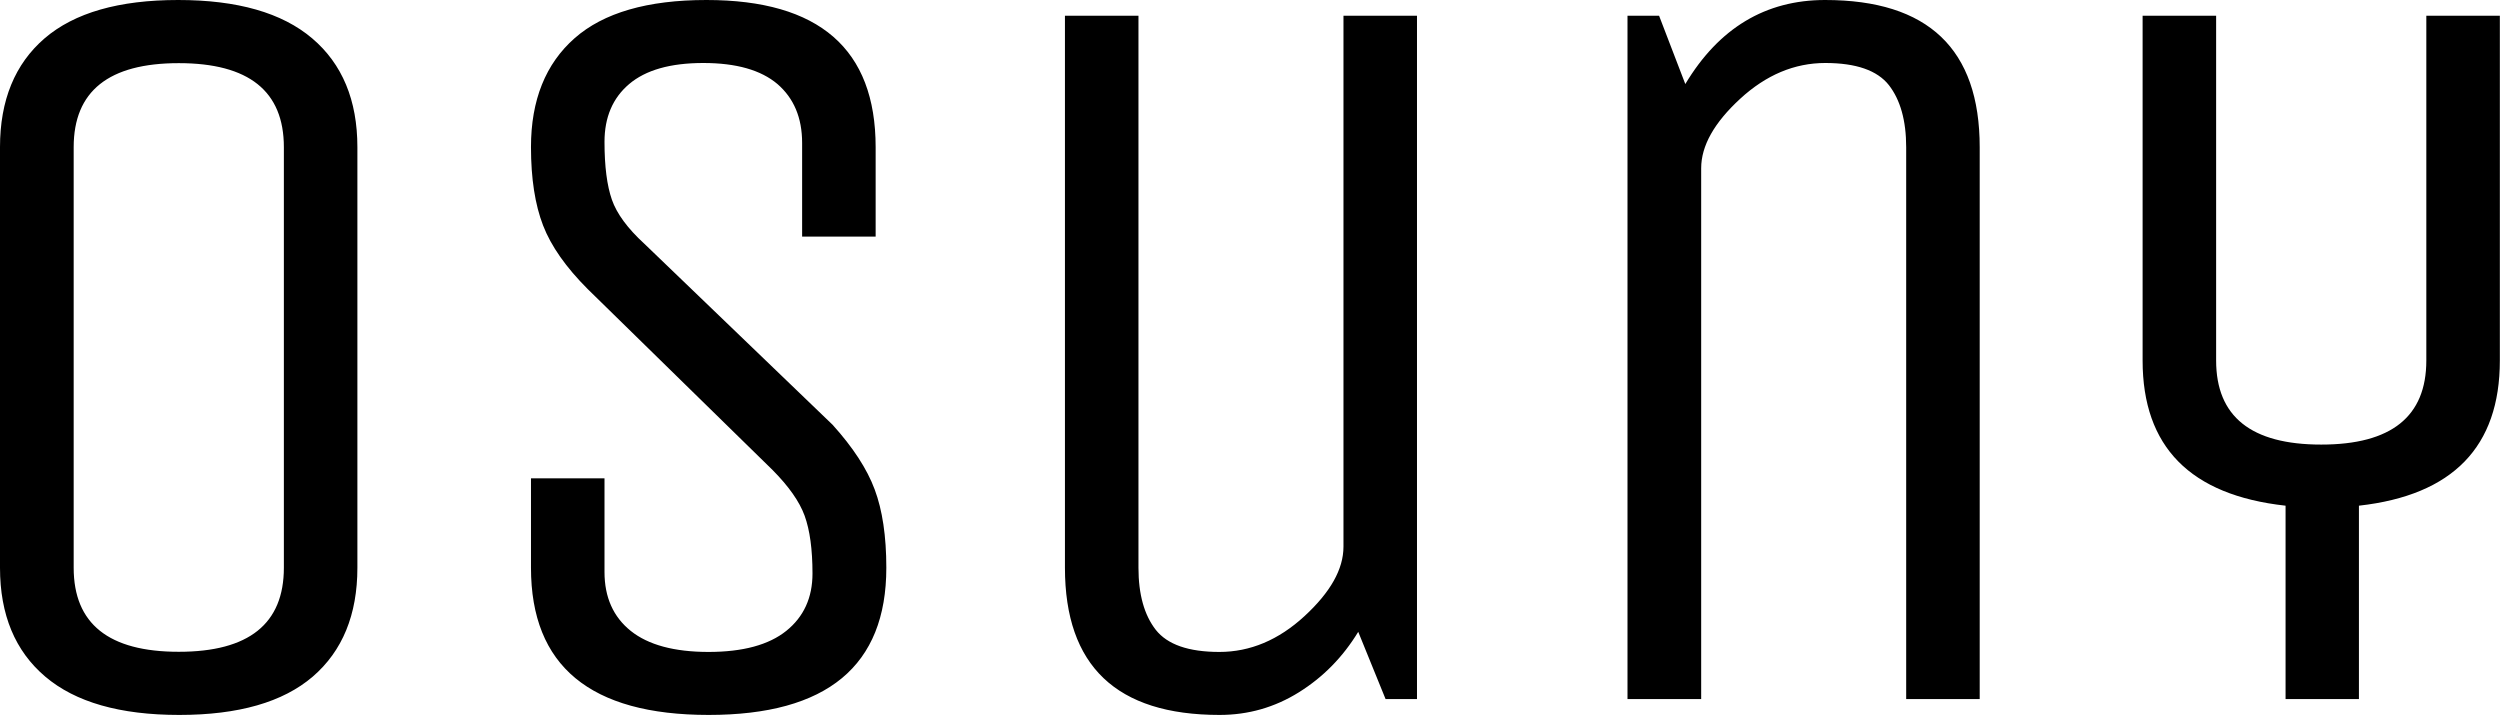
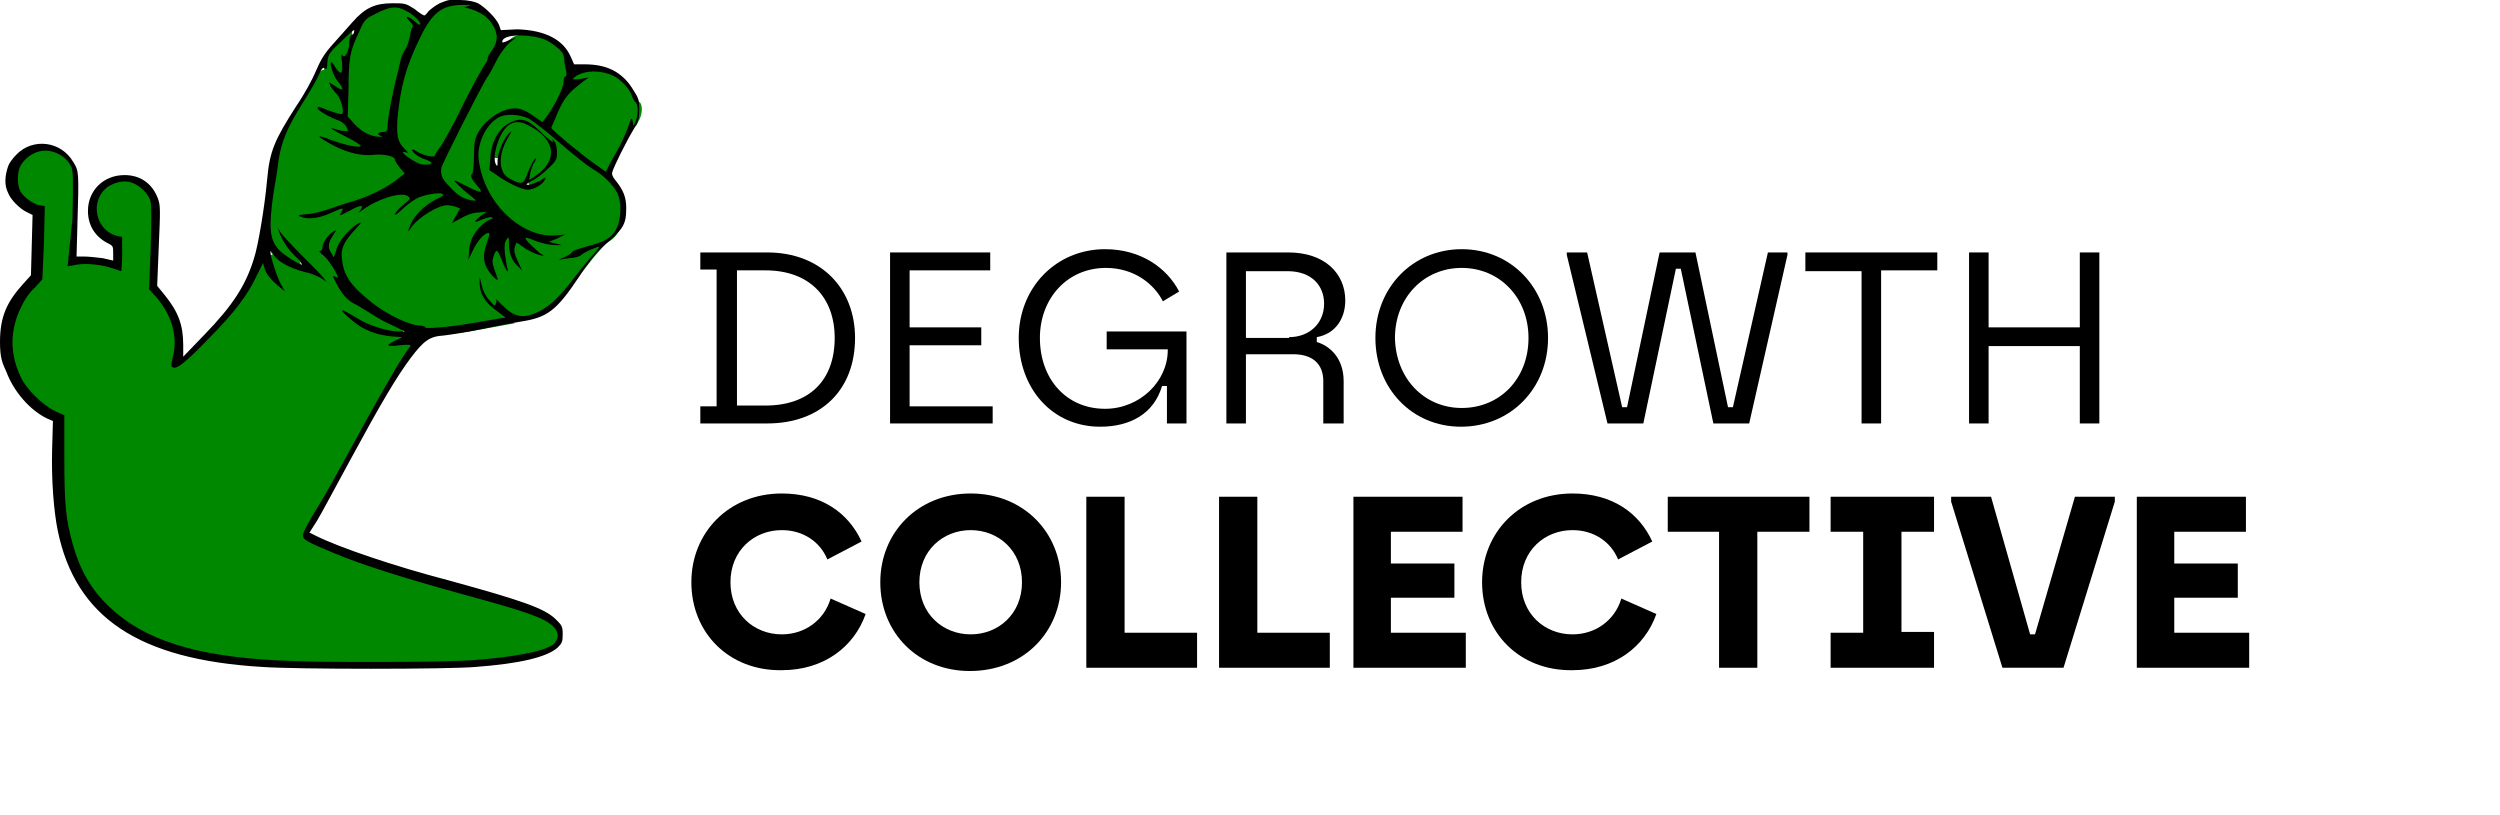
- <svg xmlns="http://www.w3.org/2000/svg" version="1.2" baseProfile="tiny" width="1591.4" height="455.1" overflow="visible" xml:space="preserve">
-   <switch>
-     <g>
-       <g fill="#000000">
-         <path d="M227.5 93.7v267.7c0 29.9-9.5 53-28.4 69.3-19 16.3-47.3 24.4-85 24.4S48 447 28.8 430.7C9.6 414.4 0 391.3 0 361.4V93.7c0-29.9 9.5-53 28.4-69.3C47.4 8.1 75.7 0 113.4 0s66.1 8.1 85.3 24.4c19.2 16.3 28.8 39.4 28.8 69.3zm-46.8 267.7V93.7c0-35.7-22.3-53.5-66.9-53.5-44.6 0-66.9 17.8-66.9 53.5v267.7c0 35.7 22.3 53.5 66.9 53.5 44.6 0 66.9-17.8 66.9-53.5zM564.2 361.4c0 62.5-37.7 93.7-113.1 93.7-75.4 0-113.1-31.2-113.1-93.7v-56.9h46.8v59.6c0 16.1 5.6 28.6 16.7 37.5 11.1 8.9 27.7 13.4 49.5 13.4 21.9 0 38.4-4.5 49.5-13.4 11.1-8.9 16.7-21.1 16.7-36.5 0-15.4-1.7-27.7-5-36.8-3.3-9.1-10.2-18.8-20.4-29.1L374.1 184c-13.8-13.8-23.3-27.3-28.4-40.5-5.1-13.2-7.7-29.8-7.7-49.9 0-29.9 9.3-53 27.8-69.3C384.2 8.1 412.2 0 449.7 0c71.8 0 107.7 31.2 107.7 93.7v56.9h-46.8V91c0-16.1-5.3-28.5-15.7-37.5-10.5-8.9-26.2-13.4-47.2-13.4-21 0-36.7 4.5-47.2 13.4s-15.7 21.2-15.7 36.8c0 15.6 1.6 27.9 4.7 36.8 3.1 8.9 10 18.3 20.7 28.1L530 270.4c12.9 14.3 21.9 28 26.8 41.2 4.9 13.1 7.4 29.7 7.4 49.8zM677.9 361.4V10h46.8v351.4c0 17 3.7 30.1 11 39.5 7.4 9.4 20.9 14.1 40.5 14.1s37.7-7.6 54.2-22.8c16.5-15.2 24.8-29.9 24.8-44.2V10H902v435h-20l-17.4-42.8c-9.8 16.1-22.4 28.9-37.8 38.5-15.4 9.6-32.2 14.4-50.5 14.4-65.6 0-98.4-31.2-98.4-93.7zM1082.8 445H1036V10h20.1l16.7 43.5c21.4-35.7 51.1-53.5 89-53.5 65.6 0 98.4 31.2 98.4 93.7V445h-46.8V93.7c0-16.9-3.7-30.1-11-39.5-7.4-9.4-20.9-14.1-40.5-14.1s-37.7 7.6-54.2 22.8c-16.5 15.2-24.8 29.9-24.8 44.2V445zM1501.7 445h-46.8V321.9c-60.7-6.7-91-37.5-91-92.4V10h46.8v219.5c0 35.7 22.3 53.5 66.9 53.5 44.6 0 66.9-17.8 66.9-53.5V10h46.8v219.5c0 54.9-29.9 85.7-89.7 92.4V445z" />
-       </g>
-     </g>
-   </switch>
+ <svg xmlns="http://www.w3.org/2000/svg" version="1.1" id="Calque_1" x="0px" y="0px" viewBox="0 0 307 100" style="enable-background:new 0 0 307 100;" xml:space="preserve">
+   <style type="text/css">
+ 	.st0{fill:#008800;}
+ </style>
+   <path class="st0" d="M78.6,12.6c-0.1-0.1-0.2-0.2-0.4-0.2c-0.1-0.8-0.6-1.8-1.4-2.6C75.4,8.4,73,8,71.2,8.7c-0.4,0.2-1.2,0.5-1,1.1  c0.1,0.3,0.3,0.4,0.6,0.4c-0.7,0.6-1.3,1.2-1.8,2c0.5-0.9,0.7-1.5,0.7-2c0-0.1,0-0.2,0-0.2c0.1,0,0.2-0.1,0.3-0.1  c0.3-0.3,0.2-0.8-0.1-1.7c0-0.1-0.1-0.2-0.1-0.3c0,0,0,0,0.1-0.1c0.4-0.5-0.5-1.6-1-2.1c-1.4-1.5-4.7-2.1-6.1-1l0,0  c-0.9,0.7-1.5,1.5-2,2.5c-0.2,0.5-0.8,1.4-1.2,2.1c-1,1.5-5.8,11-5.8,11.7c0,0.8,0.6,1.7,1.4,2.4l-1.7,0.1c-0.9,0.1-1.6,0.2-2.2,0.6  l-1-0.4c-1.1-0.4-3,0.2-5,1.5l0,0l-0.4-0.4h-0.3c-0.3,0-1.4,0.6-2,1c0,0,0-0.1-0.1-0.1l-0.1-0.1c1.2-0.4,2.4-0.8,3.6-1.3  c0.3-0.1,4-1.9,4-2.8c0-0.1,0-0.3-0.7-1.2c-0.3-0.4-0.4-0.6-0.5-0.7c-0.1-0.8-0.9-0.9-3.9-1c-1.1,0-1.6-0.1-2.1-0.2  c0.3,0.1,0.6,0.1,0.8,0.1s0.7-0.1,0.8-0.5s-0.2-0.6-1.5-1.3c0.1,0,0.2-0.1,0.3-0.2c0.2-0.3,0.1-0.6,0-0.8c0.6,0.6,2,1.5,2.7,1.5  c0,0,0,0,0.1,0c0.2,0,0.4-0.1,0.5-0.2c0.1,0,0.2-0.1,0.4-0.1c1-0.1,1-0.3,1.5-3.3c0.1-0.7,0.5-2.2,0.7-3.3c0.3-1.1,0.6-2.3,0.6-2.8  c0.1-0.4,0.3-0.9,0.4-1c0.3-0.4,0.6-0.9,0.6-1.4c0-0.3,0.1-0.8,0.2-1C51,3.8,51,3.6,51,3.4l0.4,0.3L52,3c-0.3,0.4-0.5,0.9-0.8,1.5  c-1.6,3.4-2.3,5.9-2.7,9.1c0,0.3-0.3,2.9-0.2,3.5c0.1,0.4,0.6,1.1,1,1.6l0,0c-0.2,0.3,0.1,0.6,0.2,0.8c0.5,0.6,1.9,1.2,2.7,1.2  c0.2,0,0.9,0,1-0.5c0-0.2,0-0.4-0.2-0.5c0.2,0,0.4-0.2,0.6-0.4c0.8-1,1.8-2.7,2.6-4.4c0.5-1,1.1-2.2,1.4-2.7  c2.2-3.9,2.5-4.7,2.5-4.9c0-0.1,0.2-0.4,0.5-0.7c0.8-0.9,1-2.2,0.4-3.4c-0.5-1-1.8-2-2.8-2.3c-0.1,0-0.2-0.1-0.3-0.1  c0-0.1,0-0.2,0-0.3c-0.4-0.8-2.8-0.1-2.9,0c-1.2,0.4-2.1,1.1-2.9,2.5l-0.7-0.7c-1.2-1.3-2.2-1.7-3.6-1.5c-0.5,0.1-1.3,0.4-1.9,0.8  c-1.1,0.6-1.3,0.9-2.1,2.3c-0.2,0.3-0.3,0.7-0.5,1l-0.1-1.4l-1.6,1.8c-0.4,0.4-0.7,0.7-0.8,0.8c-0.7,0.1-1,1.2-1,2.2  c0,0.1,0,0.2,0,0.3h-0.1c-0.2,0-0.5,0.1-1.1,1.2c-0.3,0.6-1.1,2-2,3.3c-2.2,3.5-2.7,4.9-3.3,9c-0.2,1.2-0.4,2.9-0.6,3.8  c-0.5,2.8-0.3,4.1,0.9,5.5c0.3,0.3,2.1,1.9,2.8,1.7l0.5-0.4v-0.3c0-0.1,0-0.2-0.2-0.5c0.1,0.1,0.3,0.3,0.4,0.4c0.6,0.6,1,1,1.4,1.4  c-0.3-0.1-0.6-0.2-0.9-0.3c-1.7-0.5-2.6-0.9-3.2-1.6c-0.4-0.4-0.7-0.6-1.1-0.5l-0.4,0.1v0.3c0,0.4,0.3,1.4,0.7,2.3  c-0.3-0.3-0.5-0.6-0.5-0.8l-0.6-1.8l-1.2,2.5c-0.8,1.8-2.1,3.5-4.6,6.3c-2.6,2.9-4.5,4.4-5,4.7c0-0.3,0.2-1.2,0.2-1.4  c0.5-2.2-0.3-4.8-2.2-7.1l-0.8-1l0.2-4.9c0.2-5.2,0.2-5.3-0.3-6.3c-0.5-0.9-1.3-1.6-2.2-1.9c-1-0.3-2.1-0.2-3,0.3  c-1.3,0.8-2.1,2.2-1.9,3.7c0.2,1.6,1.3,2.9,2.9,3.3l0.4,0.1l-0.1,1.6c-0.1,0.8-0.1,1.2-0.1,1.5c-0.3-0.1-0.6-0.2-1.1-0.3  c-1.3-0.3-2-0.4-3.6-0.4l-1.3,0.1l0.1-1.5C9,29.5,9.1,27,9.1,25c0.1-3.5,0.1-3.7-0.4-4.7c-0.8-1.4-2.3-2.2-3.9-2s-2.9,1.4-3.2,3.1  c-0.4,1.9,0.9,3.8,2.7,4.4l0.5,0.1l-0.1,0.9c0,0.7-0.1,2.7-0.2,4.5l-0.1,3l-0.9,1c-0.6,0.6-1.4,1.9-1.8,2.7c-0.8,1.3-0.9,1.7-1,3.6  c-0.1,1.7,0,2.3,0.4,3.5c0.9,2.6,2.6,4.7,5,5.8l1,0.5v4.3c0,6.8,0.4,10,1.8,13.5c1.4,3.4,4.1,6.4,7.5,8.4c2,1.1,5.7,2.4,8.7,3  c3.6,0.7,11.8,1.2,20.5,1.2c1.6,0,3.2,0,4.8,0c10.6-0.2,15.8-0.9,17.5-2.3c0.9-0.8,1-1.5,0.3-2.4c-1-1.2-3.8-2.3-12.2-4.6  C48.2,70.4,43.8,69,39.3,67c-1-0.4-1.8-0.8-1.9-1.1c-0.1-0.3,0.4-1.1,1-2c1.6-2.7,2.4-4,5.2-9.2c3-5.5,4.5-8.1,5.9-10.2  c1.1-1.8,1.1-1.8,1.1-2v-0.2l-0.2-0.1c-0.2-0.2-0.2-0.2-1.3-0.1l1.8-0.9h-1.6l0,0l0.2-0.2v-0.2c0-0.4-0.1-0.4-1.4-1  c-0.6-0.3-1.7-0.9-2.4-1.3c-0.8-0.5-1.8-1.1-2.2-1.3c-0.8-0.4-1.3-1.1-2-2.5c0,0,0-0.1-0.1-0.1l0,0c0.4-0.3,0.2-0.7-0.2-1.4  s-1-1.4-1.5-1.8c0,0,0,0-0.1-0.1c0.1-0.1,0.2-0.3,0.3-0.5c0,0.1,0.1,0.2,0.1,0.4c0.1,0.3,0.4,0.8,0.9,0.8c0.5-0.1,0.6-0.6,0.7-0.9  c0-0.1,0-0.2,0.1-0.2c-0.2,0.8-0.1,1.7,0.2,2.8c0.4,1.4,1.1,2.3,3.1,4c4.1,3.4,7,4,13.8,2.8l4.4-0.8l-2.3-1.8h-0.1h0.1l0.1-0.2  c1.6,1.6,3.1,1.9,5.1,1c1.4-0.7,2.9-2,4.8-4.5c0.8-1.1,1.8-2.3,2.1-2.7l1.5-1.7c0.8-0.4,1.2-0.8,1.6-1.7c0.6-1.2,0.8-3.6,0.1-4.8  c-0.3-0.5-1-1.3-1.7-2l1.2-2.1c0.6-1.1,1.3-2.5,1.6-3.2c0.1-0.2,0.1-0.3,0.2-0.4c0,0,0,0,0.1,0c0.4,0.1,0.6-0.2,0.8-0.7  C78.8,14.3,79,13.1,78.6,12.6z M42.4,12.2c-0.1-0.2-0.3-0.4-0.5-0.6l-0.1-0.1c0.2,0,0.3,0,0.4-0.2c0.1-0.1,0.1-0.2,0.2-0.3  c0,0.1,0,0.2,0,0.4L42.4,12.2z M42.7,7.1c0,0.3-0.1,0.6-0.1,1V7.9c0-0.1,0-0.4-0.1-0.6C42.5,7.2,42.6,7.1,42.7,7.1z M41.6,9.3  l0.9,0.8c0,0.2,0,0.5,0,0.7c-0.1-0.3-0.3-0.7-0.6-1.1C41.7,9.6,41.6,9.4,41.6,9.3z M41.6,14.4c0.2,0,0.4,0,0.6-0.1  c0.1-0.1,0.1-0.1,0.2-0.2v0.7l0.3,0.3C42.4,14.9,42,14.6,41.6,14.4z M68,13.8l-0.8,1.6c-0.1-0.1-0.2-0.2-0.4-0.3  C67.2,15,67.5,14.7,68,13.8L68,13.8z M68,18.6c0-0.2-0.1-0.5-0.1-0.7C68,18.1,68,18.4,68,18.6z M65,22.7C65,22.8,65.1,22.8,65,22.7  c-0.1,0.1-0.4,0.1-0.7,0c-0.1,0-0.1,0-0.2-0.1l0,0c0.1,0,0.3,0,0.4-0.1c0.1,0,0.2-0.1,0.4-0.5H65C64.9,22.3,64.8,22.5,65,22.7z   M60.6,19.8c0-0.2,0-0.3,0-0.5c0.1,0.1,0.1,0.1,0.3,0.1c0.1,0,0.2,0,0.3,0c0,0.8,0.1,1.6,0.5,2c0,0.1,0.1,0.1,0.2,0.2  c-0.4-0.2-0.7-0.5-0.9-0.7C60.5,20.6,60.5,20.6,60.6,19.8z M56.6,26.4c0.2-0.4,0.3-0.7,0-1c-0.4-0.3-1.2-0.6-1.7-0.6s-1.5,0.4-2.4,1  c0.4-0.3,0.8-0.6,1.2-0.8l1.9-1c0.4,0.3,0.9,0.6,1.3,0.8c0.4,0.2,0.8,0.3,1.1,0.3c0.2,0,0.4-0.1,0.5-0.3c0.3-0.5-0.3-0.8-0.6-1  c0,0-0.1-0.1-0.2-0.1c0.9,0.4,1,0.4,1.1,0.4h0.3l0.1-0.3c0.1-0.3,0-0.6-0.6-1.4c-0.3-0.4-0.5-0.6-0.5-0.7c0.2-0.1,0.3-0.4,0.4-0.9  c0.2,0.9,0.5,1.9,1,2.8c0.3,0.5,0.7,1.1,1.2,1.7l-2.2,0.4C58.2,25.7,57.3,26.1,56.6,26.4L56.6,26.4z M61.8,30  c-0.1,0.2-0.1,0.4-0.1,0.7c-0.1-0.1-0.2-0.2-0.4-0.3c-0.4-0.1-0.6,0.2-0.7,0.4c-0.3,0.5-0.4,1.2-0.3,2c0,0,0,0,0-0.1  C60,32.2,60,31,60.3,30c0.3-0.9,0.3-1.2,0.1-1.5c-0.1-0.1-0.3-0.2-0.4-0.2h-0.1c-0.4,0.1-0.9,0.6-1.3,1.2c0.3-0.7,0.6-1.2,1.2-1.7  c0.3-0.3,0.9-0.8,0.5-1.2c-0.1-0.2-0.3-0.2-0.4-0.2l1-1c0.5,0.6,1.1,1.2,1.7,1.7L61.8,30z M67,29.5c-0.3-0.1-0.7-0.2-1.1-0.3  c-1.2-0.4-1.3-0.4-1.4-0.3l-0.3,0.3v0.3c0,0.1,0.1,0.2,0.2,0.4c-0.5-0.4-0.9-0.5-1.2-0.2c-0.1,0.2-0.2,0.4-0.2,0.6v-0.1l-0.1-2.9  c0.6,0.5,1.2,0.9,1.7,1.1c1.1,0.6,1.5,0.6,3.3,0.6l0,0L67,29.5z" />
+   <path d="M54,0.4c-0.6,0.3-1.2,0.8-1.4,1c-0.2,0.3-0.4,0.5-0.5,0.5s-0.6-0.3-1.2-0.8c-1.1-0.7-1.2-0.7-2.7-0.7  c-2.2,0-3.4,0.6-4.9,2.3c-0.6,0.7-1.7,1.9-2.4,2.7c-1,1.1-1.5,1.9-2.1,3.3c-0.4,1-1.5,3-2.4,4.3c-2.7,4.2-3.3,5.6-3.6,9.1  c-0.3,3.3-1.1,8.1-1.6,9.6c-1,3.3-2.6,5.8-6.1,9.4l-2.6,2.7v-1.4c0-2.5-0.6-4.1-2.3-6.2l-0.9-1.1l0.2-4.9c0.2-4.4,0.2-5-0.1-5.8  c-0.7-1.9-2.2-2.9-4.1-2.9c-2.6,0-4.5,1.9-4.5,4.4c0,1.8,0.9,3.2,2.5,4c0.6,0.3,0.6,0.4,0.6,1.2V32l-1.3-0.3  c-0.8-0.1-1.8-0.2-2.3-0.2H9.4l0.1-3.7C9.7,21.1,9.7,21,9,19.9c-1.5-2.6-5-3-7-0.9c-0.5,0.5-0.9,1.1-1,1.4c-0.4,1.2-0.5,2.3,0,3.3  c0.3,0.8,1.4,1.9,2.2,2.3L4,26.4l-0.1,3.7l-0.1,3.7l-0.9,1C0.9,37,0,38.8,0,42c0,2,0.3,2.6,0.8,3.7c0.9,2.4,2.9,4.7,5,5.7l0.7,0.3  l-0.1,3.5c-0.1,3.7,0.2,7.6,0.7,10C9.3,75.8,17,81,32.2,81.9c4.1,0.3,22.8,0.3,26.2,0c5.4-0.4,8.8-1.2,10.1-2.4  c0.5-0.5,0.6-0.7,0.6-1.6c0-1-0.1-1.1-0.9-1.9c-1.4-1.3-3.9-2.2-13-4.7c-6.9-1.8-13.6-4.1-16.4-5.5L38,65.4l0.9-1.4  c0.5-0.8,2.3-4.2,4.1-7.5c3.9-7.2,5.7-10.2,7.4-12.5c1.6-2.1,2.3-2.7,4.1-2.8c0.8-0.1,2.9-0.4,4.7-0.8c1.9-0.4,4-0.8,4.7-0.9  c3.3-0.5,4.4-1.3,7.2-5.5c1-1.6,2.3-3.2,2.8-3.6c2.7-2.3,3-2.8,3-4.9c0-1.3-0.4-2.2-1.2-3.2c-0.5-0.6-0.6-0.9-0.5-1.2  c0.2-0.7,1.8-3.9,2.6-5.2c0.6-1,0.7-1.3,0.7-2.5s-0.1-1.4-0.9-2.6c-1.3-2-3.1-2.9-5.8-2.9h-1.3L70.1,7c-0.9-2.1-3.1-3.3-6.6-3.4  l-2,0.1l-0.2-0.6c-0.3-0.8-1.7-2.2-2.6-2.7C58.3,0.2,57.4,0,56.5,0C55.2-0.1,55,0,54,0.4z M57.6,0.7L57,0.9l0.8,0.2  c1.2,0.4,2,0.9,2.6,1.8c0.8,1.2,0.8,2.2,0,3.3c-0.3,0.4-0.6,0.9-0.5,1c0,0.1-0.1,0.3-0.2,0.5c-0.3,0.3-1.9,3.2-3.8,7.1  c-0.7,1.3-1.5,2.8-1.8,3.2c-0.4,0.5-0.7,1-0.7,1.1c0,0.3-1.5,0-2.2-0.5c-0.3-0.2-0.6-0.3-0.6-0.2c0,0.3,0.9,1,1.7,1.2  c1.1,0.4,0.8,0.7-0.4,0.6c-0.5,0-1.9-0.9-2.3-1.3c-0.2-0.3-0.2-0.3,0.2-0.2c0.4,0.1,0.4,0.1-0.1-0.4c-0.9-0.9-1-1.6-0.9-3.7  c0.4-4,1-6.3,2.8-10c1.5-3.1,2.7-4,5.3-4C57.9,0.6,58.1,0.6,57.6,0.7z M49.8,1.3c0.9,0.4,2,1.5,1.8,1.7c-0.1,0.1-0.4-0.1-0.7-0.4  c-0.8-0.7-1.3-0.7-0.6,0c0.4,0.4,0.5,0.6,0.3,0.8c-0.1,0.2-0.2,0.7-0.3,1.2S50,5.7,49.8,6c-0.2,0.3-0.4,0.7-0.5,1S49,8.3,48.8,9.1  c-0.6,2.2-1.2,5.5-1.2,6.3c0,0.7-0.1,0.8-0.5,0.8c-0.7,0-0.9,0.3-0.3,0.5c0.3,0.1,0.2,0.1-0.2,0.1c-1,0-2.2-0.6-3.1-1.6l-0.8-0.9  l0.1-3.4c0-3.8,0.2-4.7,1.3-7c0.7-1.6,0.8-1.6,2.2-2.3C47.9,0.8,48.7,0.7,49.8,1.3z M43.2,4.3c-0.2,0.1-0.3,0.4-0.3,0.8  c0,1.2-0.6,2.3-0.9,1.6c-0.1-0.1-0.1,0.3,0,1c0.1,1.4-0.1,1.6-0.8,0.6c-0.2-0.4-0.5-0.7-0.5-0.7c-0.3,0,0.2,1.8,0.8,2.4  c0.8,1,0.7,1.3-0.3,0.6l-0.8-0.5l0.2,0.5c0.1,0.2,0.5,0.7,0.8,1c0.5,0.6,0.9,2.2,0.6,2.4c-0.1,0.1-1.4-0.3-2.6-0.8  c-0.2-0.1-0.4-0.1-0.4,0.1c0,0.3,1.9,1.3,2.6,1.5c0.3,0.1,0.7,0.4,0.9,0.7c0.3,0.6,0.3,0.6-0.1,0.6c-0.3,0-0.8-0.1-1.1-0.2  c-0.3-0.1-0.6-0.2-0.6-0.1c0,0,0.8,0.5,1.8,1s1.8,1,1.8,1.1c0,0.3-1.7,0-3.6-0.7c-2.1-0.8-1.9-0.5,0.3,0.7c1.8,0.9,3.5,1.3,5,1.1  c1.2-0.1,2.5,0.2,2.5,0.6c0,0.2,0.3,0.6,0.6,1l0.6,0.7l-0.5,0.4c-1.7,1.4-3.9,2.5-6.8,3.3c-0.7,0.2-1.7,0.6-2.4,0.8  s-1.7,0.5-2.4,0.5c-1,0.1-1.1,0.2-0.7,0.3c0.9,0.4,2.3,0.2,3.6-0.4c1.6-0.7,1.8-0.8,1.4-0.1c-0.3,0.5-0.2,0.4,1-0.2  c1.4-0.8,1.9-0.8,1.3,0c-0.3,0.4-0.3,0.3,0.3-0.1c1.9-1.4,4.8-2.3,5.6-1.7c0.4,0.3,0.3,0.3-0.5,1c-0.5,0.4-1,0.9-1.1,1.2  c-0.1,0.2,0.3,0,0.9-0.6c0.6-0.6,1.5-1.2,1.9-1.4c0.9-0.4,2.6-0.7,3-0.5c0.3,0.1,0.1,0.3-0.8,0.7c-1.3,0.7-2.5,1.8-3,2.9  c-0.5,1.1-0.5,1.3,0.1,0.4c0.8-1.1,3.2-2.6,4.3-2.6c0.3,0,0.8,0.1,1.1,0.2l0.5,0.2L56,26.5l-0.5,0.9l1.1-0.6  c0.7-0.4,1.5-0.7,2.1-0.7l1.1-0.1l-0.6,0.4c-0.3,0.2-0.7,0.6-0.8,0.7c-0.1,0.2,0,0.2,0.7-0.1c0.5-0.2,1.1-0.4,1.2-0.3  c0.3,0.1,0.2,0.1-0.2,0.3c-0.7,0.3-1.7,1.3-2.1,2.2c-0.2,0.4-0.4,1.1-0.4,1.7l-0.1,1l0.6-1.2c0.5-1.1,1.4-2.1,1.9-2.1  c0.1,0,0.1,0.2,0.1,0.3c-0.1,0.2-0.3,0.9-0.5,1.5c-0.4,1.4-0.1,2.4,0.9,3.5c0.5,0.5,0.6,0.6,0.6,0.3c-0.7-2-0.7-2-0.5-2.7  c0.1-0.4,0.3-0.7,0.4-0.7s0.4,0.5,0.6,1.1c0.4,1.1,1,2,0.7,1c-0.1-0.3-0.2-1.1-0.3-1.8c-0.1-1,0-1.4,0.2-1.7  c0.3-0.4,0.3-0.3,0.3,0.6c0,1.1,0.4,2.1,1.1,2.7l0.5,0.5l-0.5-1.1c-0.4-0.8-0.5-1.3-0.4-1.7c0.1-0.3,0.2-0.6,0.2-0.6  c0.1,0,0.4,0.2,0.8,0.5c0.6,0.5,2,1.1,2.5,1.1c0.1,0,0-0.1-0.4-0.3c-0.4-0.4-1.4-1.2-1.7-1.7c-0.2-0.3,0-0.3,1.2,0.2  c0.8,0.3,1.8,0.5,2.3,0.5H69l-0.8-0.2l-0.8-0.2l1-0.4l1-0.5l-1.1,0.1c-2.1,0.2-4.4-0.8-6.3-2.7c-1.7-1.7-2.9-4.1-3.2-6.5  c-0.3-1.9,0.8-4.3,2.3-5.2c0.9-0.6,2.7-0.5,3.9,0.1c0.5,0.3,2.2,1.6,3.8,3c1.6,1.4,3.4,2.8,3.9,3.1c1.3,0.7,2.6,2,3.1,3  s0.5,2.6,0.1,3.9c-0.5,1.4-1.3,2-3.6,2.6c-1.1,0.3-2,0.6-2,0.7c0,0.1-0.4,0.4-0.8,0.6l-0.9,0.4l1.3-0.2c0.6,0,1.3-0.2,1.5-0.4  c0.4-0.4,2.2-1.1,2.2-1s-0.3,0.4-0.6,0.8c-0.3,0.3-1.4,1.6-2.4,2.9c-1.9,2.5-3,3.5-4.3,4.2c-2,1-3.1,0.8-4.6-0.7  c-0.5-0.5-0.9-0.9-0.8-0.8c0.1,0.1,0.1,0.4,0,0.6c-0.1,0.3-0.2,0.3-0.6-0.2c-0.6-0.6-1-1.3-1.2-2.3L58.9,34v0.7c0,1.3,0.6,2.4,2,3.4  l1.2,0.9l-0.7,0.1c-4.6,0.8-5.9,1-7.4,1.1c-1,0.1-1.8,0.1-1.8,0S52,40,51.7,40c-1.3,0-4.1-1.3-6.1-2.9c-2.5-2-3.4-3.2-3.6-5.3  c-0.2-1.2,0.2-2.1,1.6-3.6c0.9-1,0.9-1,0.3-0.7c-1,0.6-2.4,2.2-2.6,3.2L41,31.6l-0.3-0.5c-0.5-0.7-0.4-1.3,0.2-2.2  c0.4-0.7,0.5-0.7,0.1-0.5c-0.6,0.3-1.4,1.4-1.4,1.9c0,0.3-0.1,0.5-0.3,0.5s0,0.2,0.5,0.7c0.5,0.4,1,1.2,1.3,1.7  c0.5,0.9,0.5,1,0.1,0.8s-0.4-0.2,0.1,0.8c0.7,1.3,1.3,2.1,2.4,2.6c0.4,0.2,1.3,0.8,2,1.2c0.6,0.4,1.8,1.1,2.6,1.4l1.4,0.7h-0.8  c-1.2,0-3.6-0.7-5-1.6c-2.3-1.4-2.5-1.3-0.6,0.3c1.3,1.1,2.8,1.7,4.7,1.9l1.4,0.1l-0.8,0.4c-0.5,0.2-0.9,0.5-0.9,0.6s0.6,0.1,1.4,0  c1-0.1,1.4-0.1,1.3,0.1c-0.1,0.1-0.5,0.7-0.9,1.3c-1,1.5-4,6.8-6.6,11.6c-1.2,2.2-2.9,5.3-3.9,6.9s-1.8,3.1-1.8,3.4  c0,0.6,0.4,0.8,4,2.3c3.4,1.4,8.1,2.9,15.7,5c8.1,2.2,10,2.9,11.1,4c0.7,0.7,0.6,1.5,0,2.1c-1.2,0.9-4.8,1.6-10.3,2  c-3.8,0.2-18.3,0.3-23.5,0c-10.2-0.5-16.5-2.5-20.8-6.6c-2.2-2.1-3.6-4.5-4.5-7.8c-0.8-2.9-1-4.7-1-10.4V51l-1.1-0.5  c-1.5-0.7-3.6-2.7-4.3-4.3c-1.3-2.8-1.3-5.7,0.1-8.5c0.4-0.9,1.1-1.9,1.7-2.4l0.9-1l0.2-4.5l0.1-4.5l-0.7-0.1  c-0.8-0.2-1.9-1-2.3-1.7c-0.4-0.7-0.4-2.4,0-3.1c0.4-0.8,1.4-1.6,2.3-1.8C6.2,18.2,8,19,8.7,20.4C9,20.9,9,21.7,8.9,26.8l-0.6,5.9  l1.1-0.2c1.3-0.2,3.2,0,4.6,0.5c0.5,0.2,0.9,0.3,0.9,0.3s0.1-0.9,0.1-2.1v-2.1L14.5,29c-2.8-0.6-3.6-4.4-1.2-6.1  c0.8-0.5,1.9-0.8,2.8-0.5c1,0.3,2.2,1.4,2.4,2.4c0.1,0.4,0.1,2.6,0,5.7l-0.2,5l0.9,1c1.9,2.2,2.7,4.9,2,7.4c-0.2,0.9-0.2,1.1,0,1.2  c0.5,0.3,1.6-0.6,4.5-3.6c3-3,4.8-5.4,5.8-7.6l0.8-1.6l0.2,0.7c0.2,0.7,0.9,1.5,1.9,2.3l0.6,0.5l-0.5-0.9c-0.5-0.9-1.3-3.4-1.3-4  c0-0.2,0.2,0,0.4,0.4c0.5,0.8,1.9,1.6,3.8,2.1c0.9,0.2,1.8,0.6,2.1,0.8l0.6,0.4l-0.4-0.5c-0.2-0.3-1.4-1.5-2.6-2.7  c-1.2-1.2-2.4-2.5-2.6-2.8L34.1,28l0.3,0.8c0.4,0.9,1,1.9,2.1,2.9c0.4,0.4,0.6,0.8,0.6,0.8c-0.4,0-2.6-1.4-3-2  c-1-1.2-1.1-2.7-0.5-6.9c0.2-1.1,0.5-2.9,0.6-3.9c0.4-2.4,1-3.9,3-7.1c0.9-1.4,1.8-3,2-3.5c0.3-0.7,0.5-0.9,0.7-0.7  c0.2,0.2,0.3,0,0.3-0.8c0.1-0.9,0.2-1.1,1.7-2.5c0.9-0.9,1.6-1.5,1.6-1.4C43.5,4.1,43.4,4.2,43.2,4.3z M67,4.9  c0.9,0.4,2.2,1.5,2.2,1.9c0,0.1,0.1,0.4,0.1,0.6c0,0.3,0.1,0.8,0.2,1.2c0.1,0.5,0.1,0.8-0.1,0.8c-0.1,0-0.2,0.3-0.2,0.7  c0,0.7-1.2,3.1-2.2,4.4L66.6,15l-1-0.7c-1.4-1-2.2-1.2-3.5-0.8c-1.3,0.4-2.9,1.7-3.5,3c-0.3,0.7-0.4,1.2-0.4,2.7c0,1-0.1,2-0.2,2.1  c-0.3,0.3-0.1,0.7,0.6,1.5c0.9,1,0.5,1-1.4,0c-0.8-0.4-1.4-0.7-1.4-0.6s0.6,0.6,1.2,1.2c1.7,1.4,1.7,1.3,0.9,1.2  c-1.1-0.2-1.8-0.7-2.8-1.8c-0.9-0.9-1-1.4-0.9-2.2c0.1-0.5,4.6-9.4,5.5-10.9c0.5-0.7,1.1-1.9,1.4-2.5s1-1.5,1.4-1.9l0.9-0.7  l-0.8,0.3c-0.9,0.4-1,0.4-0.9,0.1C62,4.1,65.4,4.2,67,4.9z M75.3,9.3c0.9,0.4,2.1,1.7,2.3,2.5c0.1,0.3,0.3,0.6,0.4,0.7  c0.4,0.3,0.4,1.4,0.1,2.3l-0.3,0.7l-0.1-0.6c-0.1-0.5-0.2-0.5-0.6,0.8c-0.3,0.8-0.8,1.9-1.2,2.6c-0.4,0.7-0.9,1.6-1.1,2l-0.4,0.8  l-1.4-1c-1.6-1.1-5.3-4.2-5.3-4.4c0-0.1,0.4-0.9,0.8-1.9c0.8-1.8,1.3-2.4,3-3.7l0.8-0.6l-1,0.2c-1.1,0.1-1.2,0.1-0.5-0.4  C72,8.6,73.8,8.6,75.3,9.3z" />
+   <path d="M63,14.9c-1.6,0.6-2.7,2.3-2.8,4.7l-0.1,1.3l0.9,0.6c1.2,0.9,3.1,1.8,3.8,1.8c0.7,0,1.8-0.6,2.1-1.2  c0.2-0.4,0.2-0.4-0.6,0.1c-0.6,0.3-1.2,0.5-1.4,0.5c-0.4,0-0.3-0.1,0.4-0.5c0.5-0.2,1.4-0.9,2-1.5c1.1-1,1.1-1.2,1.1-2  c0-0.5-0.1-1.1-0.3-1.3c-0.3-0.4-0.3-0.4-0.2,0c0.1,0.2-0.4-0.2-1.1-0.8C65.1,14.8,64.2,14.4,63,14.9z M64.9,15.4  c3.4,1.7,3.7,4.4,0.7,6.3L65,22.1l0.1-0.8c0.1-0.4,0.3-1,0.4-1.2c0.2-0.2,0.3-0.5,0.3-0.6c0-0.4-0.8,1.1-1.1,2  c-0.4,1.1-0.7,1.2-2,0.5c-0.7-0.4-0.9-0.7-1.1-1.3c-0.3-1.1,0-2.5,0.8-3.8c0.5-0.9,0.5-0.9,0.2-0.6c-0.6,0.4-1.5,2.4-1.5,3.4  c0,0.7,0,0.8-0.2,0.5c-0.5-0.9,0.3-3.7,1.4-4.7C63,14.9,63.8,14.8,64.9,15.4z" />
+   <g>
+     <path d="M86,49.9H88V33.1H86V31h8.2c6.7,0,10.8,4.5,10.8,10.5c0,6.4-4.2,10.5-10.8,10.5H86V49.9z M94,49.8c5.4,0,8.5-3.1,8.5-8.3   c0-5-3.1-8.3-8.5-8.3h-3.5v16.6H94z" />
+     <path d="M109.3,31h12.3v2.2h-9.9v7h8.8v2.2h-8.8v7.5h10.2V52h-12.6V31z" />
+     <path d="M125.1,41.5c0-6.2,4.6-10.9,10.6-10.9c4.4,0,7.6,2.3,9.1,5.2l-2,1.2c-1-2-3.4-4.1-7-4.1c-4.7,0-8.1,3.7-8.1,8.6   c0,5,3.2,8.7,8,8.7c4.3,0,7.7-3.4,7.7-7.2v-0.1h-7.5v-2.2h9.8V52h-2.4v-4.6h-0.6c-1,3.4-3.9,5-7.6,5   C129.2,52.4,125.1,47.7,125.1,41.5z" />
+     <path d="M150.6,31h7.6c4.5,0,7,2.6,7,5.9c0,2.2-1.2,4.1-3.5,4.5V42c1.4,0.4,3.3,1.8,3.3,4.8V52h-2.5v-5.2c0-2.1-1.3-3.3-3.7-3.3   H153V52h-2.4V31z M158.3,41.4c2.5,0,4.3-1.7,4.3-4.1c0-2.2-1.5-4-4.5-4H153v8.2H158.3z" />
+     <path d="M168.9,41.5c0-6.2,4.6-10.9,10.6-10.9c6.1,0,10.6,4.8,10.6,10.9c0,6.2-4.6,10.9-10.7,10.9   C173.4,52.4,168.9,47.7,168.9,41.5z M179.5,50.1c4.7,0,8.2-3.6,8.2-8.6c0-4.9-3.5-8.6-8.2-8.6s-8.2,3.7-8.2,8.6   C171.4,46.5,174.9,50.1,179.5,50.1z" />
+     <path d="M192.4,31.3V31h2.5l4.3,19h0.6l4-19h4.4l4,19h0.6l4.3-19h2.4v0.3L214.8,52h-4.4l-4-19h-0.6l-4,19h-4.4L192.4,31.3z" />
+     <path d="M228.5,33.3h-6.8V31h16.2v2.2h-6.9V52h-2.4V33.3z" />
+     <path d="M255.4,42.5h-11.2V52h-2.4V31h2.4v9.2h11.2V31h2.4v21h-2.4V42.5z" />
+     <path d="M84.9,71.5c0-6.1,4.6-10.9,11.1-10.9c4.9,0,8.2,2.4,9.8,5.9l-4.2,2.2c-0.9-2.2-3-3.6-5.6-3.6c-3.4,0-6.3,2.5-6.3,6.4   c0,3.9,2.9,6.4,6.3,6.4c2.8,0,5.2-1.7,6-4.4l4.3,1.9c-1.4,4-5.1,6.9-10.3,6.9C89.5,82.4,84.9,77.7,84.9,71.5z" />
+     <path d="M108.1,71.5c0-6.1,4.6-10.9,11.1-10.9c6.5,0,11.1,4.8,11.1,10.9c0,6.1-4.6,10.9-11.2,10.9   C112.7,82.4,108.1,77.7,108.1,71.5z M119.2,77.9c3.4,0,6.3-2.5,6.3-6.4c0-3.9-2.9-6.4-6.3-6.4s-6.3,2.5-6.3,6.4   C112.9,75.4,115.8,77.9,119.2,77.9z" />
+     <path d="M133.5,61h4.6v16.7h8.9V82h-13.6V61z" />
+     <path d="M149.8,61h4.6v16.7h8.9V82h-13.6V61z" />
+     <path d="M166.1,61h13.5v4.3h-8.8v3.9h7.8v4.2h-7.8v4.3h9.2V82h-13.8V61z" />
+     <path d="M182,71.5c0-6.1,4.6-10.9,11.1-10.9c4.9,0,8.2,2.4,9.8,5.9l-4.2,2.2c-0.9-2.2-3-3.6-5.6-3.6c-3.4,0-6.3,2.5-6.3,6.4   c0,3.9,2.9,6.4,6.3,6.4c2.8,0,5.2-1.7,6-4.4l4.3,1.9c-1.4,4-5.1,6.9-10.3,6.9C186.6,82.4,182,77.7,182,71.5z" />
+     <path d="M211.1,65.3h-6.3V61h17.4v4.3h-6.4V82h-4.7V65.3z" />
+     <path d="M224.8,77.7h4V65.3h-4V61h12.7v4.3h-4v12.3h4V82h-12.7V77.7z" />
+     <path d="M239.6,61.6V61h4.9l4.8,16.9h0.6l4.9-16.9h4.9v0.6L253.4,82h-7.5L239.6,61.6z" />
+     <path d="M262.3,61h13.5v4.3h-8.8v3.9h7.8v4.2h-7.8v4.3h9.2V82h-13.8V61z" />
+   </g>
</svg>
